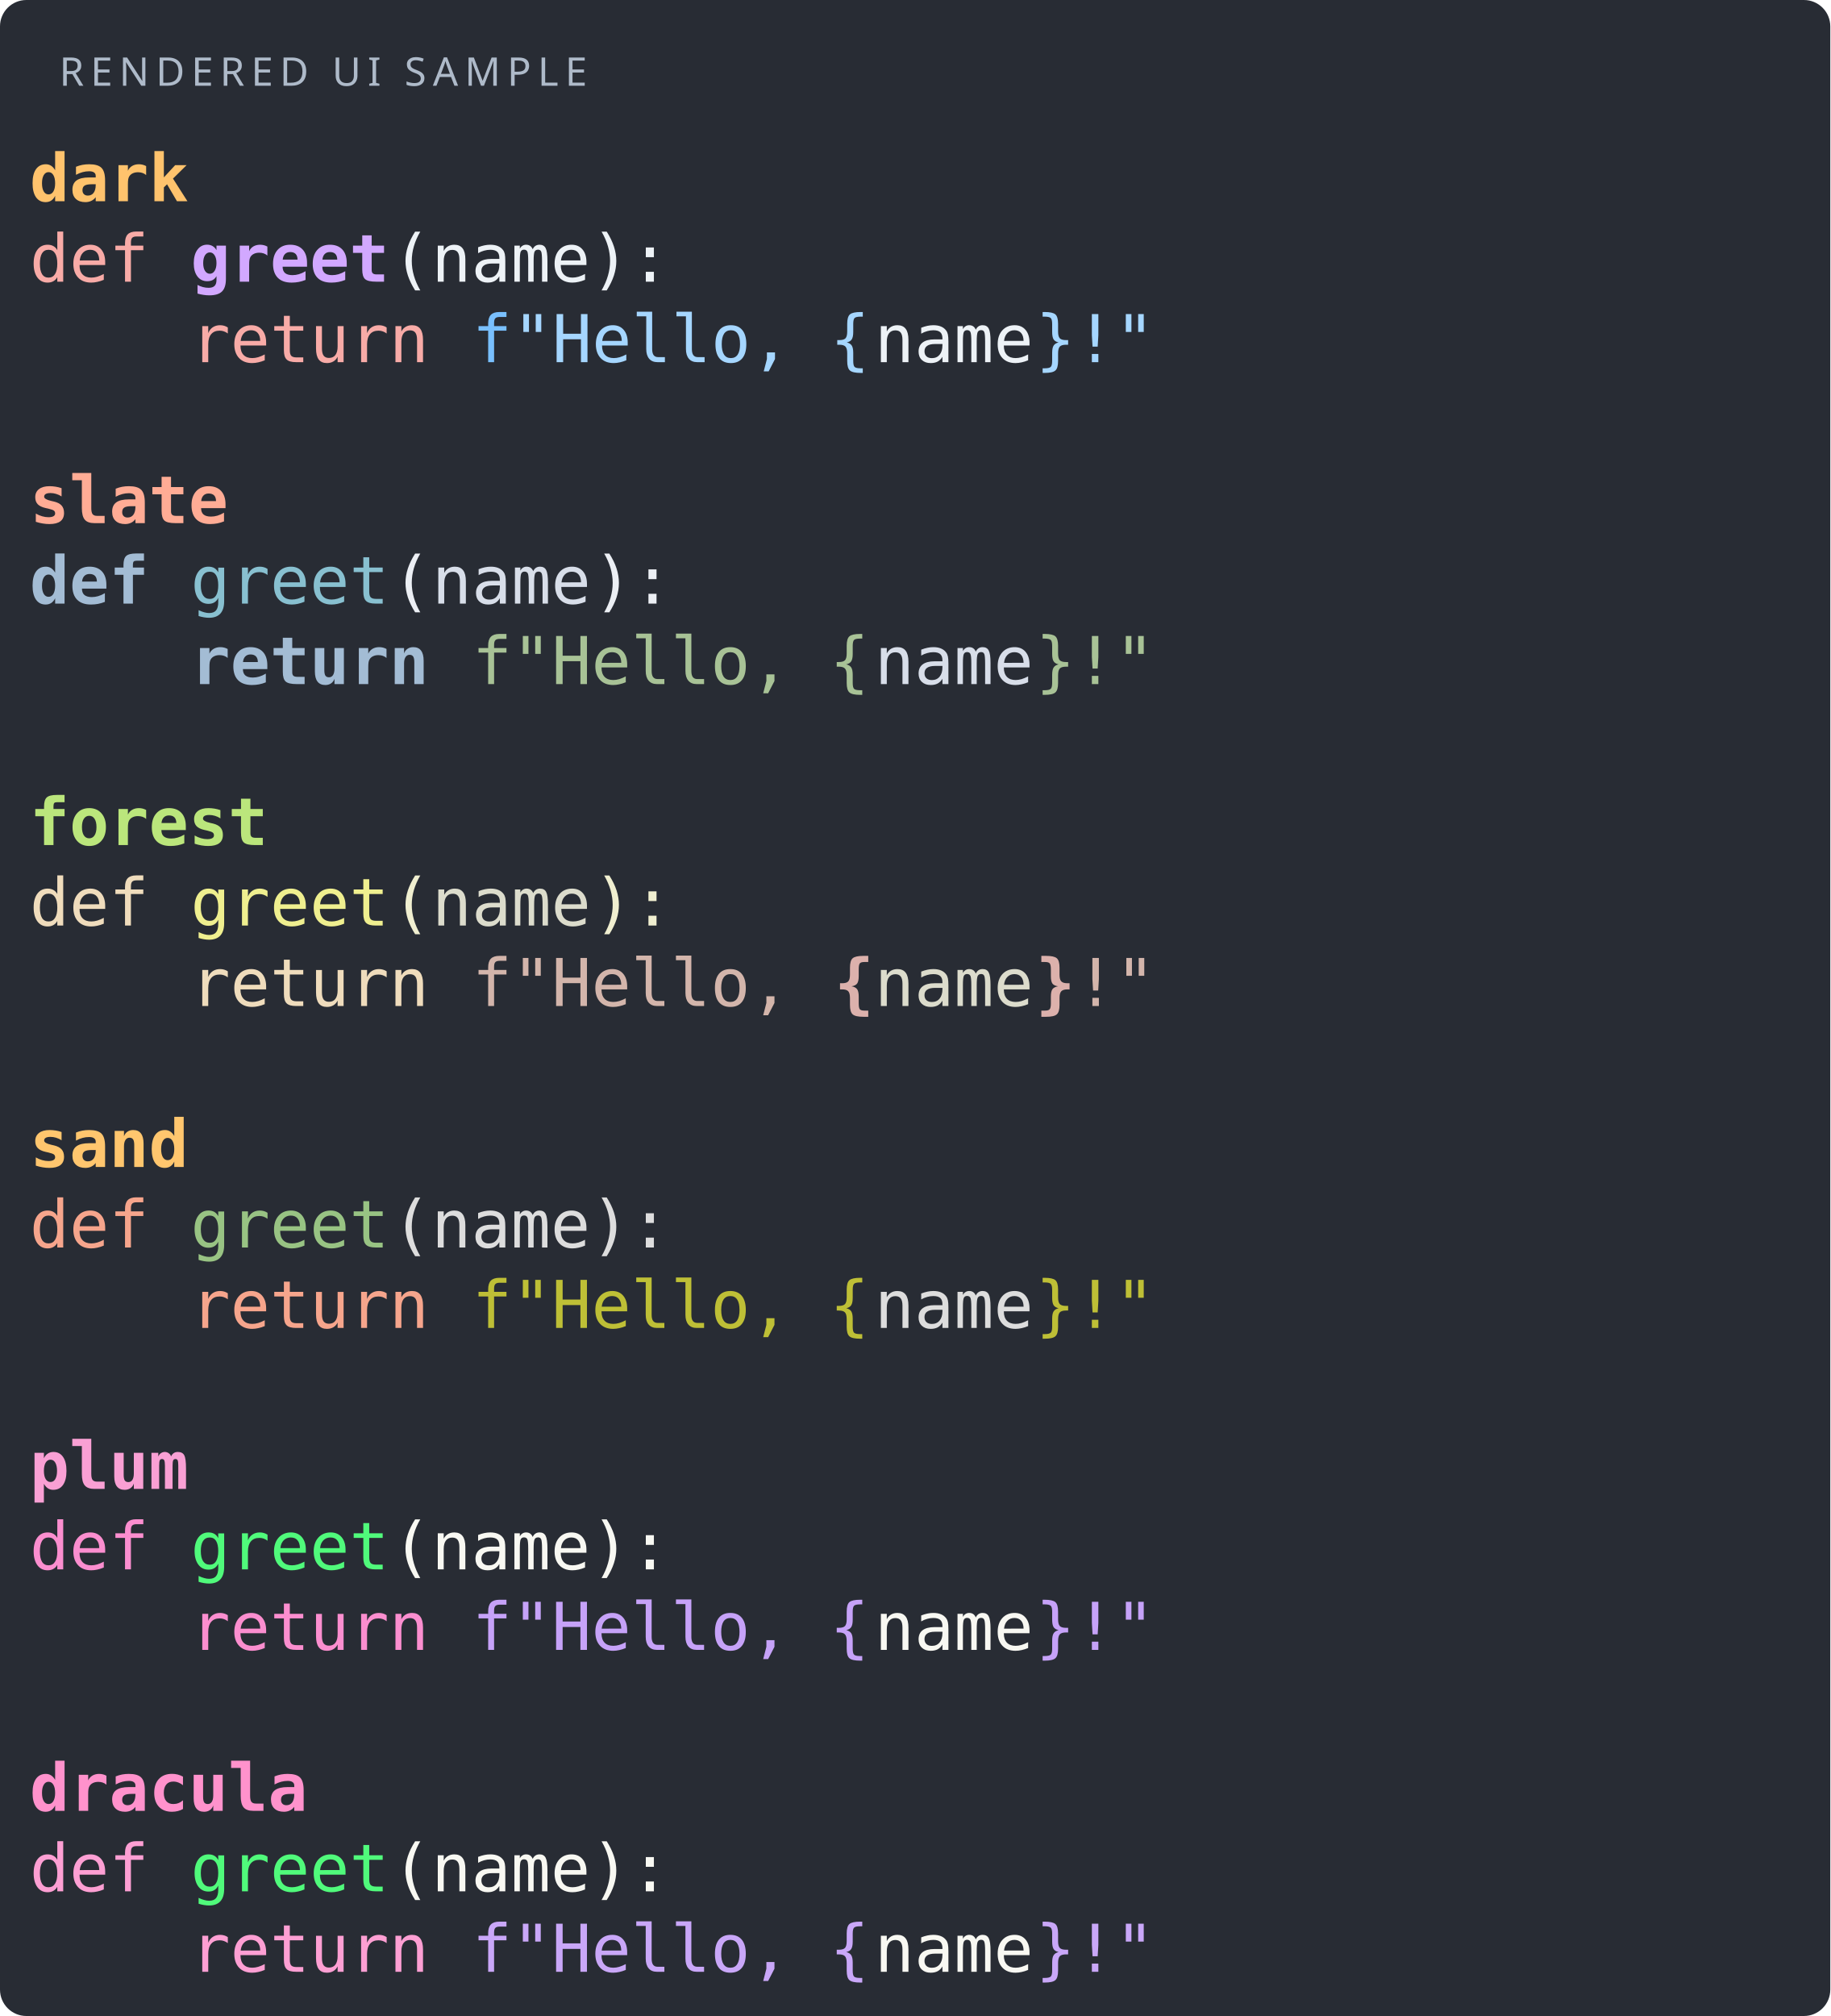
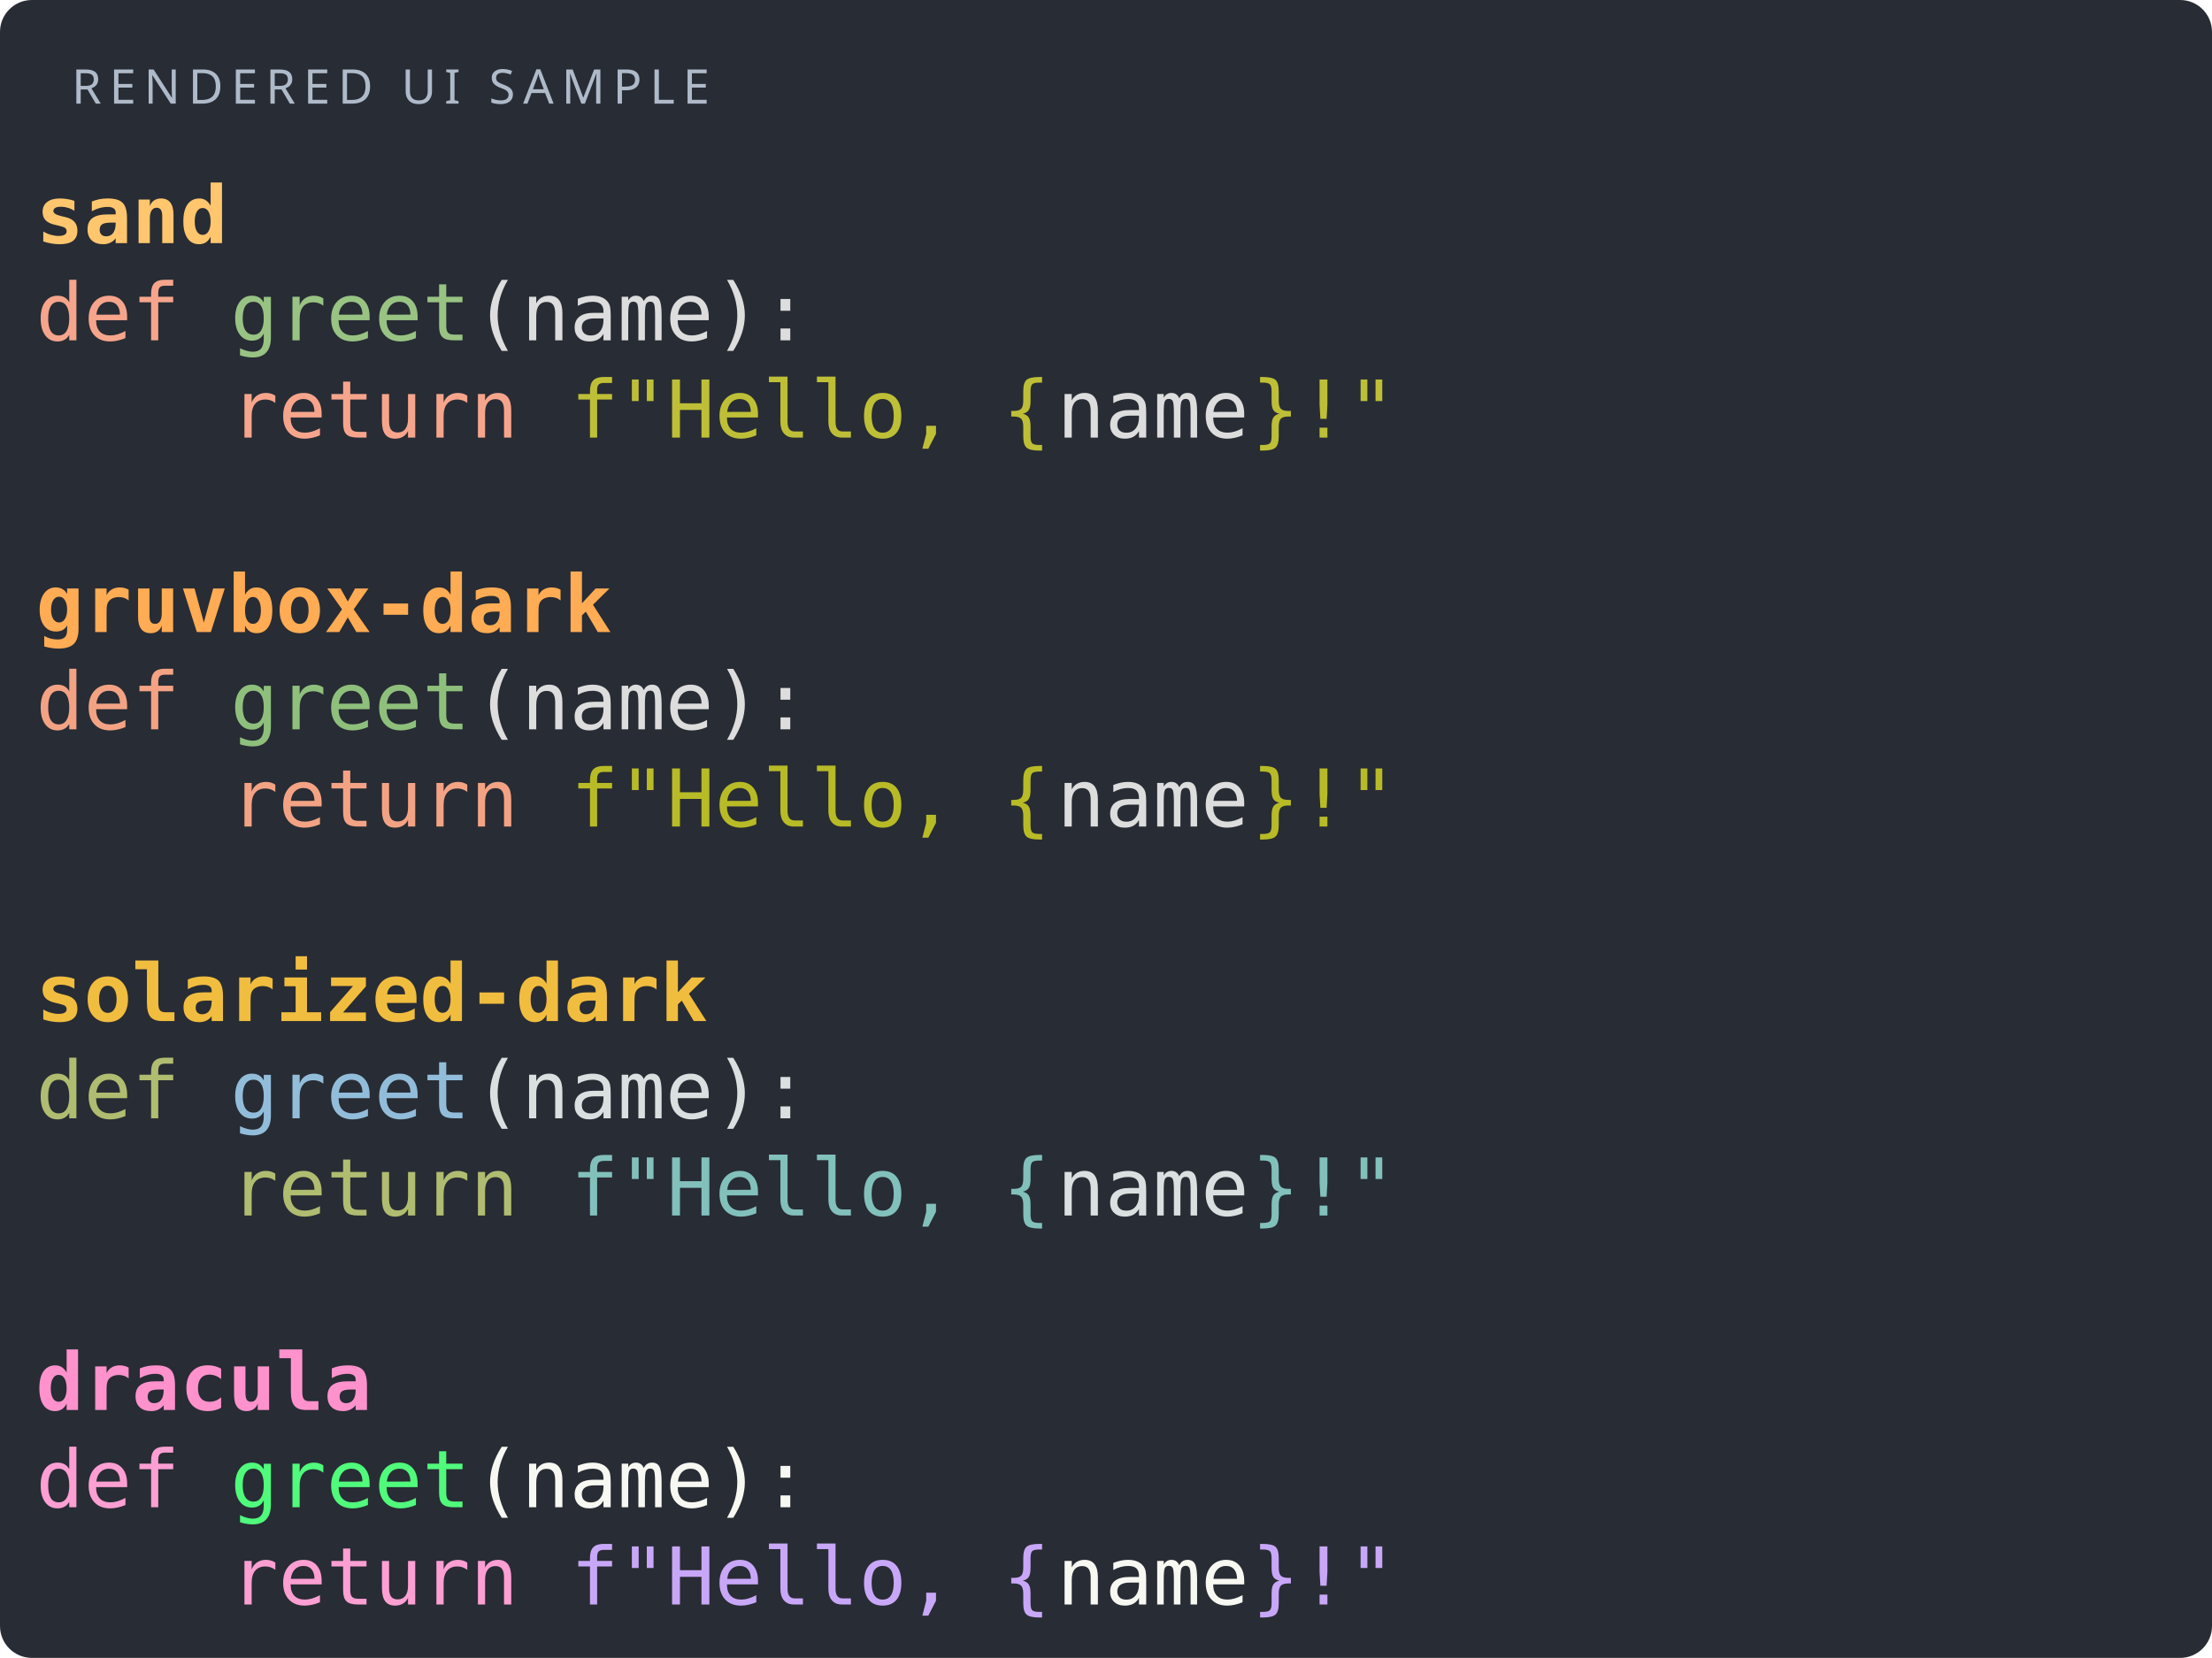
- <svg xmlns="http://www.w3.org/2000/svg" viewBox="0 0 555 611.2">
+ <svg xmlns="http://www.w3.org/2000/svg" viewBox="0 0 555 416.0">
  <style>
.appearance-colors-matrix {font-family:monospace;font-size:20px;line-height:24.4px}
- .appearance-colors-r1 { fill: #ffc36d;font-weight: bold }
+ .appearance-colors-r1 { fill: #ffc66e;font-weight: bold }
.appearance-colors-r2 { fill: #abb2bf }
- .appearance-colors-r3 { fill: #f8aba7 }
- .appearance-colors-r4 { fill: #edf2f6 }
- .appearance-colors-r5 { fill: #d2a8ff;font-weight: bold }
- .appearance-colors-r6 { fill: #79c0ff }
- .appearance-colors-r7 { fill: #a5d6ff }
- .appearance-colors-r8 { fill: #ffac95;font-weight: bold }
- .appearance-colors-r9 { fill: #a3bcd4;font-weight: bold }
- .appearance-colors-r10 { fill: #d7e5f1 }
- .appearance-colors-r11 { fill: #88c0d0 }
- .appearance-colors-r12 { fill: #eceff4 }
- .appearance-colors-r13 { fill: #d8dee9 }
- .appearance-colors-r14 { fill: #a8c296 }
- .appearance-colors-r15 { fill: #bbe67c;font-weight: bold }
- .appearance-colors-r16 { fill: #efdcbc }
- .appearance-colors-r17 { fill: #dde8cf }
- .appearance-colors-r18 { fill: #efef8f }
- .appearance-colors-r19 { fill: #f0efd0 }
- .appearance-colors-r20 { fill: #dcdccc }
- .appearance-colors-r21 { fill: #d3b5ab }
- .appearance-colors-r22 { fill: #dcb1ac;font-weight: bold }
- .appearance-colors-r23 { fill: #ffc66e;font-weight: bold }
- .appearance-colors-r24 { fill: #f6a58c }
- .appearance-colors-r25 { fill: #f2e2c6 }
- .appearance-colors-r26 { fill: #98c383 }
- .appearance-colors-r27 { fill: #dddddd }
- .appearance-colors-r28 { fill: #bebf36 }
- .appearance-colors-r29 { fill: #f9a0d4;font-weight: bold }
- .appearance-colors-r30 { fill: #fb8ecf }
- .appearance-colors-r31 { fill: #ece0f5 }
- .appearance-colors-r32 { fill: #50fa7b }
- .appearance-colors-r33 { fill: #f8f8f2 }
- .appearance-colors-r34 { fill: #c6a2f8 }
- .appearance-colors-r35 { fill: #ff92cc;font-weight: bold }
- .appearance-colors-r36 { fill: #fd9fd3 }
- .appearance-colors-r37 { fill: #c9a7f8 }
+ .appearance-colors-r3 { fill: #f6a58c }
+ .appearance-colors-r4 { fill: #f2e2c6 }
+ .appearance-colors-r5 { fill: #98c383 }
+ .appearance-colors-r6 { fill: #dddddd }
+ .appearance-colors-r7 { fill: #bebf36 }
+ .appearance-colors-r8 { fill: #ffac54;font-weight: bold }
+ .appearance-colors-r9 { fill: #f3a384 }
+ .appearance-colors-r10 { fill: #eddfba }
+ .appearance-colors-r11 { fill: #8ec07c }
+ .appearance-colors-r12 { fill: #b8bb26 }
+ .appearance-colors-r13 { fill: #f1bd3f;font-weight: bold }
+ .appearance-colors-r14 { fill: #b0bc70 }
+ .appearance-colors-r15 { fill: #dadfe0 }
+ .appearance-colors-r16 { fill: #92bdda }
+ .appearance-colors-r17 { fill: #82c0bc }
+ .appearance-colors-r18 { fill: #ff92cc;font-weight: bold }
+ .appearance-colors-r19 { fill: #fd9fd3 }
+ .appearance-colors-r20 { fill: #f8f8f2 }
+ .appearance-colors-r21 { fill: #50fa7b }
+ .appearance-colors-r22 { fill: #c9a7f8 }
</style>
  <defs>
    <clipPath id="appearance-colors-clip-terminal">
-       <rect width="535.8" height="560.2" />
+       <rect width="535.8" height="365.0" />
    </clipPath>
    <clipPath id="appearance-colors-line-0">
      <rect x="0" y="1.5" width="536.8" height="24.65" />
    </clipPath>
    <clipPath id="appearance-colors-line-1">
      <rect x="0" y="25.9" width="536.8" height="24.65" />
    </clipPath>
    <clipPath id="appearance-colors-line-2">
      <rect x="0" y="50.3" width="536.8" height="24.65" />
    </clipPath>
    <clipPath id="appearance-colors-line-3">
      <rect x="0" y="74.7" width="536.8" height="24.65" />
    </clipPath>
    <clipPath id="appearance-colors-line-4">
      <rect x="0" y="99.1" width="536.8" height="24.65" />
    </clipPath>
    <clipPath id="appearance-colors-line-5">
      <rect x="0" y="123.5" width="536.8" height="24.65" />
    </clipPath>
    <clipPath id="appearance-colors-line-6">
      <rect x="0" y="147.9" width="536.8" height="24.65" />
    </clipPath>
    <clipPath id="appearance-colors-line-7">
      <rect x="0" y="172.3" width="536.8" height="24.65" />
    </clipPath>
    <clipPath id="appearance-colors-line-8">
      <rect x="0" y="196.7" width="536.8" height="24.65" />
    </clipPath>
    <clipPath id="appearance-colors-line-9">
      <rect x="0" y="221.1" width="536.8" height="24.65" />
    </clipPath>
    <clipPath id="appearance-colors-line-10">
      <rect x="0" y="245.5" width="536.8" height="24.65" />
    </clipPath>
    <clipPath id="appearance-colors-line-11">
      <rect x="0" y="269.9" width="536.8" height="24.65" />
    </clipPath>
    <clipPath id="appearance-colors-line-12">
      <rect x="0" y="294.3" width="536.8" height="24.65" />
    </clipPath>
    <clipPath id="appearance-colors-line-13">
      <rect x="0" y="318.7" width="536.8" height="24.65" />
    </clipPath>
-     <clipPath id="appearance-colors-line-14">
-       <rect x="0" y="343.1" width="536.8" height="24.65" />
-     </clipPath>
-     <clipPath id="appearance-colors-line-15">
-       <rect x="0" y="367.5" width="536.8" height="24.65" />
-     </clipPath>
-     <clipPath id="appearance-colors-line-16">
-       <rect x="0" y="391.9" width="536.8" height="24.65" />
-     </clipPath>
-     <clipPath id="appearance-colors-line-17">
-       <rect x="0" y="416.3" width="536.8" height="24.65" />
-     </clipPath>
-     <clipPath id="appearance-colors-line-18">
-       <rect x="0" y="440.7" width="536.8" height="24.65" />
-     </clipPath>
-     <clipPath id="appearance-colors-line-19">
-       <rect x="0" y="465.1" width="536.8" height="24.65" />
-     </clipPath>
-     <clipPath id="appearance-colors-line-20">
-       <rect x="0" y="489.5" width="536.8" height="24.65" />
-     </clipPath>
-     <clipPath id="appearance-colors-line-21">
-       <rect x="0" y="513.9" width="536.8" height="24.65" />
-     </clipPath>
  </defs>
-   <rect width="555" height="611.2" rx="8" fill="#282c34" />
+   <rect width="555" height="416.0" rx="8" fill="#282c34" />
  <text x="18" y="26" fill="#aebac9" font-family="sans-serif" font-size="12" letter-spacing="2">RENDERED UI SAMPLE</text>
  <g transform="translate(9, 41)" clip-path="url(#appearance-colors-clip-terminal)">
    <g class="appearance-colors-matrix">
-       <text class="appearance-colors-r1" x="0" y="20" textLength="48.8" clip-path="url(#appearance-colors-line-0)">dark</text>
+       <text class="appearance-colors-r1" x="0" y="20" textLength="48.8" clip-path="url(#appearance-colors-line-0)">sand</text>
      <text class="appearance-colors-r2" x="536.8" y="20" textLength="12.2" clip-path="url(#appearance-colors-line-0)">
</text>
      <text class="appearance-colors-r3" x="0" y="44.4" textLength="36.6" clip-path="url(#appearance-colors-line-1)">def</text>
      <text class="appearance-colors-r5" x="48.8" y="44.4" textLength="61" clip-path="url(#appearance-colors-line-1)">greet</text>
-       <text class="appearance-colors-r4" x="109.8" y="44.4" textLength="85.4" clip-path="url(#appearance-colors-line-1)">(name):</text>
+       <text class="appearance-colors-r6" x="109.8" y="44.4" textLength="85.4" clip-path="url(#appearance-colors-line-1)">(name):</text>
      <text class="appearance-colors-r2" x="536.8" y="44.4" textLength="12.2" clip-path="url(#appearance-colors-line-1)">
</text>
      <text class="appearance-colors-r3" x="48.8" y="68.8" textLength="73.2" clip-path="url(#appearance-colors-line-2)">return</text>
-       <text class="appearance-colors-r6" x="134.2" y="68.8" textLength="12.2" clip-path="url(#appearance-colors-line-2)">f</text>
-       <text class="appearance-colors-r7" x="146.4" y="68.8" textLength="109.8" clip-path="url(#appearance-colors-line-2)">"Hello, {</text>
-       <text class="appearance-colors-r4" x="256.2" y="68.8" textLength="48.8" clip-path="url(#appearance-colors-line-2)">name</text>
+       <text class="appearance-colors-r7" x="134.2" y="68.8" textLength="122" clip-path="url(#appearance-colors-line-2)">f"Hello, {</text>
+       <text class="appearance-colors-r6" x="256.2" y="68.8" textLength="48.8" clip-path="url(#appearance-colors-line-2)">name</text>
      <text class="appearance-colors-r7" x="305" y="68.8" textLength="36.6" clip-path="url(#appearance-colors-line-2)">}!"</text>
      <text class="appearance-colors-r2" x="536.8" y="68.8" textLength="12.2" clip-path="url(#appearance-colors-line-2)">
</text>
      <text class="appearance-colors-r2" x="536.8" y="93.2" textLength="12.2" clip-path="url(#appearance-colors-line-3)">
</text>
-       <text class="appearance-colors-r8" x="0" y="117.6" textLength="61" clip-path="url(#appearance-colors-line-4)">slate</text>
+       <text class="appearance-colors-r8" x="0" y="117.6" textLength="146.4" clip-path="url(#appearance-colors-line-4)">gruvbox-dark</text>
      <text class="appearance-colors-r2" x="536.8" y="117.6" textLength="12.2" clip-path="url(#appearance-colors-line-4)">
</text>
      <text class="appearance-colors-r9" x="0" y="142" textLength="36.6" clip-path="url(#appearance-colors-line-5)">def</text>
      <text class="appearance-colors-r11" x="48.8" y="142" textLength="61" clip-path="url(#appearance-colors-line-5)">greet</text>
-       <text class="appearance-colors-r12" x="109.8" y="142" textLength="12.2" clip-path="url(#appearance-colors-line-5)">(</text>
-       <text class="appearance-colors-r13" x="122" y="142" textLength="48.8" clip-path="url(#appearance-colors-line-5)">name</text>
-       <text class="appearance-colors-r12" x="170.8" y="142" textLength="24.4" clip-path="url(#appearance-colors-line-5)">):</text>
+       <text class="appearance-colors-r6" x="109.8" y="142" textLength="85.4" clip-path="url(#appearance-colors-line-5)">(name):</text>
      <text class="appearance-colors-r2" x="536.8" y="142" textLength="12.2" clip-path="url(#appearance-colors-line-5)">
</text>
      <text class="appearance-colors-r9" x="48.8" y="166.4" textLength="73.2" clip-path="url(#appearance-colors-line-6)">return</text>
-       <text class="appearance-colors-r14" x="134.2" y="166.4" textLength="122" clip-path="url(#appearance-colors-line-6)">f"Hello, {</text>
-       <text class="appearance-colors-r13" x="256.2" y="166.4" textLength="48.8" clip-path="url(#appearance-colors-line-6)">name</text>
-       <text class="appearance-colors-r14" x="305" y="166.4" textLength="36.6" clip-path="url(#appearance-colors-line-6)">}!"</text>
+       <text class="appearance-colors-r12" x="134.2" y="166.4" textLength="122" clip-path="url(#appearance-colors-line-6)">f"Hello, {</text>
+       <text class="appearance-colors-r6" x="256.2" y="166.4" textLength="48.8" clip-path="url(#appearance-colors-line-6)">name</text>
+       <text class="appearance-colors-r12" x="305" y="166.4" textLength="36.6" clip-path="url(#appearance-colors-line-6)">}!"</text>
      <text class="appearance-colors-r2" x="536.8" y="166.4" textLength="12.2" clip-path="url(#appearance-colors-line-6)">
</text>
      <text class="appearance-colors-r2" x="536.8" y="190.8" textLength="12.2" clip-path="url(#appearance-colors-line-7)">
</text>
-       <text class="appearance-colors-r15" x="0" y="215.2" textLength="73.2" clip-path="url(#appearance-colors-line-8)">forest</text>
+       <text class="appearance-colors-r13" x="0" y="215.2" textLength="170.8" clip-path="url(#appearance-colors-line-8)">solarized-dark</text>
      <text class="appearance-colors-r2" x="536.8" y="215.2" textLength="12.2" clip-path="url(#appearance-colors-line-8)">
</text>
-       <text class="appearance-colors-r16" x="0" y="239.6" textLength="36.6" clip-path="url(#appearance-colors-line-9)">def</text>
-       <text class="appearance-colors-r18" x="48.8" y="239.6" textLength="61" clip-path="url(#appearance-colors-line-9)">greet</text>
-       <text class="appearance-colors-r19" x="109.8" y="239.6" textLength="12.2" clip-path="url(#appearance-colors-line-9)">(</text>
-       <text class="appearance-colors-r20" x="122" y="239.6" textLength="48.8" clip-path="url(#appearance-colors-line-9)">name</text>
-       <text class="appearance-colors-r19" x="170.8" y="239.6" textLength="24.4" clip-path="url(#appearance-colors-line-9)">):</text>
+       <text class="appearance-colors-r14" x="0" y="239.6" textLength="36.6" clip-path="url(#appearance-colors-line-9)">def</text>
+       <text class="appearance-colors-r16" x="48.8" y="239.6" textLength="61" clip-path="url(#appearance-colors-line-9)">greet</text>
+       <text class="appearance-colors-r15" x="109.8" y="239.6" textLength="85.4" clip-path="url(#appearance-colors-line-9)">(name):</text>
      <text class="appearance-colors-r2" x="536.8" y="239.6" textLength="12.2" clip-path="url(#appearance-colors-line-9)">
</text>
-       <text class="appearance-colors-r16" x="48.8" y="264" textLength="73.2" clip-path="url(#appearance-colors-line-10)">return</text>
-       <text class="appearance-colors-r21" x="134.2" y="264" textLength="109.8" clip-path="url(#appearance-colors-line-10)">f"Hello, </text>
-       <text class="appearance-colors-r22" x="244" y="264" textLength="12.2" clip-path="url(#appearance-colors-line-10)">{</text>
-       <text class="appearance-colors-r20" x="256.2" y="264" textLength="48.8" clip-path="url(#appearance-colors-line-10)">name</text>
-       <text class="appearance-colors-r22" x="305" y="264" textLength="12.2" clip-path="url(#appearance-colors-line-10)">}</text>
-       <text class="appearance-colors-r21" x="317.2" y="264" textLength="24.4" clip-path="url(#appearance-colors-line-10)">!"</text>
+       <text class="appearance-colors-r14" x="48.8" y="264" textLength="73.2" clip-path="url(#appearance-colors-line-10)">return</text>
+       <text class="appearance-colors-r17" x="134.2" y="264" textLength="122" clip-path="url(#appearance-colors-line-10)">f"Hello, {</text>
+       <text class="appearance-colors-r15" x="256.2" y="264" textLength="48.8" clip-path="url(#appearance-colors-line-10)">name</text>
+       <text class="appearance-colors-r17" x="305" y="264" textLength="36.6" clip-path="url(#appearance-colors-line-10)">}!"</text>
      <text class="appearance-colors-r2" x="536.8" y="264" textLength="12.2" clip-path="url(#appearance-colors-line-10)">
</text>
      <text class="appearance-colors-r2" x="536.8" y="288.4" textLength="12.2" clip-path="url(#appearance-colors-line-11)">
</text>
-       <text class="appearance-colors-r23" x="0" y="312.8" textLength="48.8" clip-path="url(#appearance-colors-line-12)">sand</text>
+       <text class="appearance-colors-r18" x="0" y="312.8" textLength="85.4" clip-path="url(#appearance-colors-line-12)">dracula</text>
      <text class="appearance-colors-r2" x="536.8" y="312.8" textLength="12.2" clip-path="url(#appearance-colors-line-12)">
</text>
-       <text class="appearance-colors-r24" x="0" y="337.2" textLength="36.6" clip-path="url(#appearance-colors-line-13)">def</text>
-       <text class="appearance-colors-r26" x="48.8" y="337.2" textLength="61" clip-path="url(#appearance-colors-line-13)">greet</text>
-       <text class="appearance-colors-r27" x="109.8" y="337.2" textLength="85.4" clip-path="url(#appearance-colors-line-13)">(name):</text>
+       <text class="appearance-colors-r19" x="0" y="337.2" textLength="36.6" clip-path="url(#appearance-colors-line-13)">def</text>
+       <text class="appearance-colors-r21" x="48.8" y="337.2" textLength="61" clip-path="url(#appearance-colors-line-13)">greet</text>
+       <text class="appearance-colors-r20" x="109.8" y="337.2" textLength="85.4" clip-path="url(#appearance-colors-line-13)">(name):</text>
      <text class="appearance-colors-r2" x="536.8" y="337.2" textLength="12.2" clip-path="url(#appearance-colors-line-13)">
</text>
-       <text class="appearance-colors-r24" x="48.8" y="361.6" textLength="73.2" clip-path="url(#appearance-colors-line-14)">return</text>
-       <text class="appearance-colors-r28" x="134.2" y="361.6" textLength="122" clip-path="url(#appearance-colors-line-14)">f"Hello, {</text>
-       <text class="appearance-colors-r27" x="256.2" y="361.6" textLength="48.8" clip-path="url(#appearance-colors-line-14)">name</text>
-       <text class="appearance-colors-r28" x="305" y="361.6" textLength="36.6" clip-path="url(#appearance-colors-line-14)">}!"</text>
+       <text class="appearance-colors-r19" x="48.8" y="361.6" textLength="73.2" clip-path="url(#appearance-colors-line-14)">return</text>
+       <text class="appearance-colors-r22" x="134.2" y="361.6" textLength="122" clip-path="url(#appearance-colors-line-14)">f"Hello, {</text>
+       <text class="appearance-colors-r20" x="256.2" y="361.6" textLength="48.8" clip-path="url(#appearance-colors-line-14)">name</text>
+       <text class="appearance-colors-r22" x="305" y="361.6" textLength="36.6" clip-path="url(#appearance-colors-line-14)">}!"</text>
      <text class="appearance-colors-r2" x="536.8" y="361.6" textLength="12.2" clip-path="url(#appearance-colors-line-14)">
- </text>
-       <text class="appearance-colors-r2" x="536.8" y="386" textLength="12.2" clip-path="url(#appearance-colors-line-15)">
- </text>
-       <text class="appearance-colors-r29" x="0" y="410.4" textLength="48.8" clip-path="url(#appearance-colors-line-16)">plum</text>
-       <text class="appearance-colors-r2" x="536.8" y="410.4" textLength="12.2" clip-path="url(#appearance-colors-line-16)">
- </text>
-       <text class="appearance-colors-r30" x="0" y="434.8" textLength="36.6" clip-path="url(#appearance-colors-line-17)">def</text>
-       <text class="appearance-colors-r32" x="48.8" y="434.8" textLength="61" clip-path="url(#appearance-colors-line-17)">greet</text>
-       <text class="appearance-colors-r33" x="109.8" y="434.8" textLength="85.4" clip-path="url(#appearance-colors-line-17)">(name):</text>
-       <text class="appearance-colors-r2" x="536.8" y="434.8" textLength="12.2" clip-path="url(#appearance-colors-line-17)">
- </text>
-       <text class="appearance-colors-r30" x="48.8" y="459.2" textLength="73.2" clip-path="url(#appearance-colors-line-18)">return</text>
-       <text class="appearance-colors-r34" x="134.2" y="459.2" textLength="122" clip-path="url(#appearance-colors-line-18)">f"Hello, {</text>
-       <text class="appearance-colors-r33" x="256.2" y="459.2" textLength="48.8" clip-path="url(#appearance-colors-line-18)">name</text>
-       <text class="appearance-colors-r34" x="305" y="459.2" textLength="36.6" clip-path="url(#appearance-colors-line-18)">}!"</text>
-       <text class="appearance-colors-r2" x="536.8" y="459.2" textLength="12.2" clip-path="url(#appearance-colors-line-18)">
- </text>
-       <text class="appearance-colors-r2" x="536.8" y="483.6" textLength="12.2" clip-path="url(#appearance-colors-line-19)">
- </text>
-       <text class="appearance-colors-r35" x="0" y="508" textLength="85.4" clip-path="url(#appearance-colors-line-20)">dracula</text>
-       <text class="appearance-colors-r2" x="536.8" y="508" textLength="12.2" clip-path="url(#appearance-colors-line-20)">
- </text>
-       <text class="appearance-colors-r36" x="0" y="532.4" textLength="36.6" clip-path="url(#appearance-colors-line-21)">def</text>
-       <text class="appearance-colors-r32" x="48.8" y="532.4" textLength="61" clip-path="url(#appearance-colors-line-21)">greet</text>
-       <text class="appearance-colors-r33" x="109.8" y="532.4" textLength="85.4" clip-path="url(#appearance-colors-line-21)">(name):</text>
-       <text class="appearance-colors-r2" x="536.8" y="532.4" textLength="12.2" clip-path="url(#appearance-colors-line-21)">
- </text>
-       <text class="appearance-colors-r36" x="48.8" y="556.8" textLength="73.2" clip-path="url(#appearance-colors-line-22)">return</text>
-       <text class="appearance-colors-r37" x="134.2" y="556.8" textLength="122" clip-path="url(#appearance-colors-line-22)">f"Hello, {</text>
-       <text class="appearance-colors-r33" x="256.2" y="556.8" textLength="48.8" clip-path="url(#appearance-colors-line-22)">name</text>
-       <text class="appearance-colors-r37" x="305" y="556.8" textLength="36.6" clip-path="url(#appearance-colors-line-22)">}!"</text>
-       <text class="appearance-colors-r2" x="536.8" y="556.8" textLength="12.2" clip-path="url(#appearance-colors-line-22)">
</text>
    </g>
  </g>
</svg>
